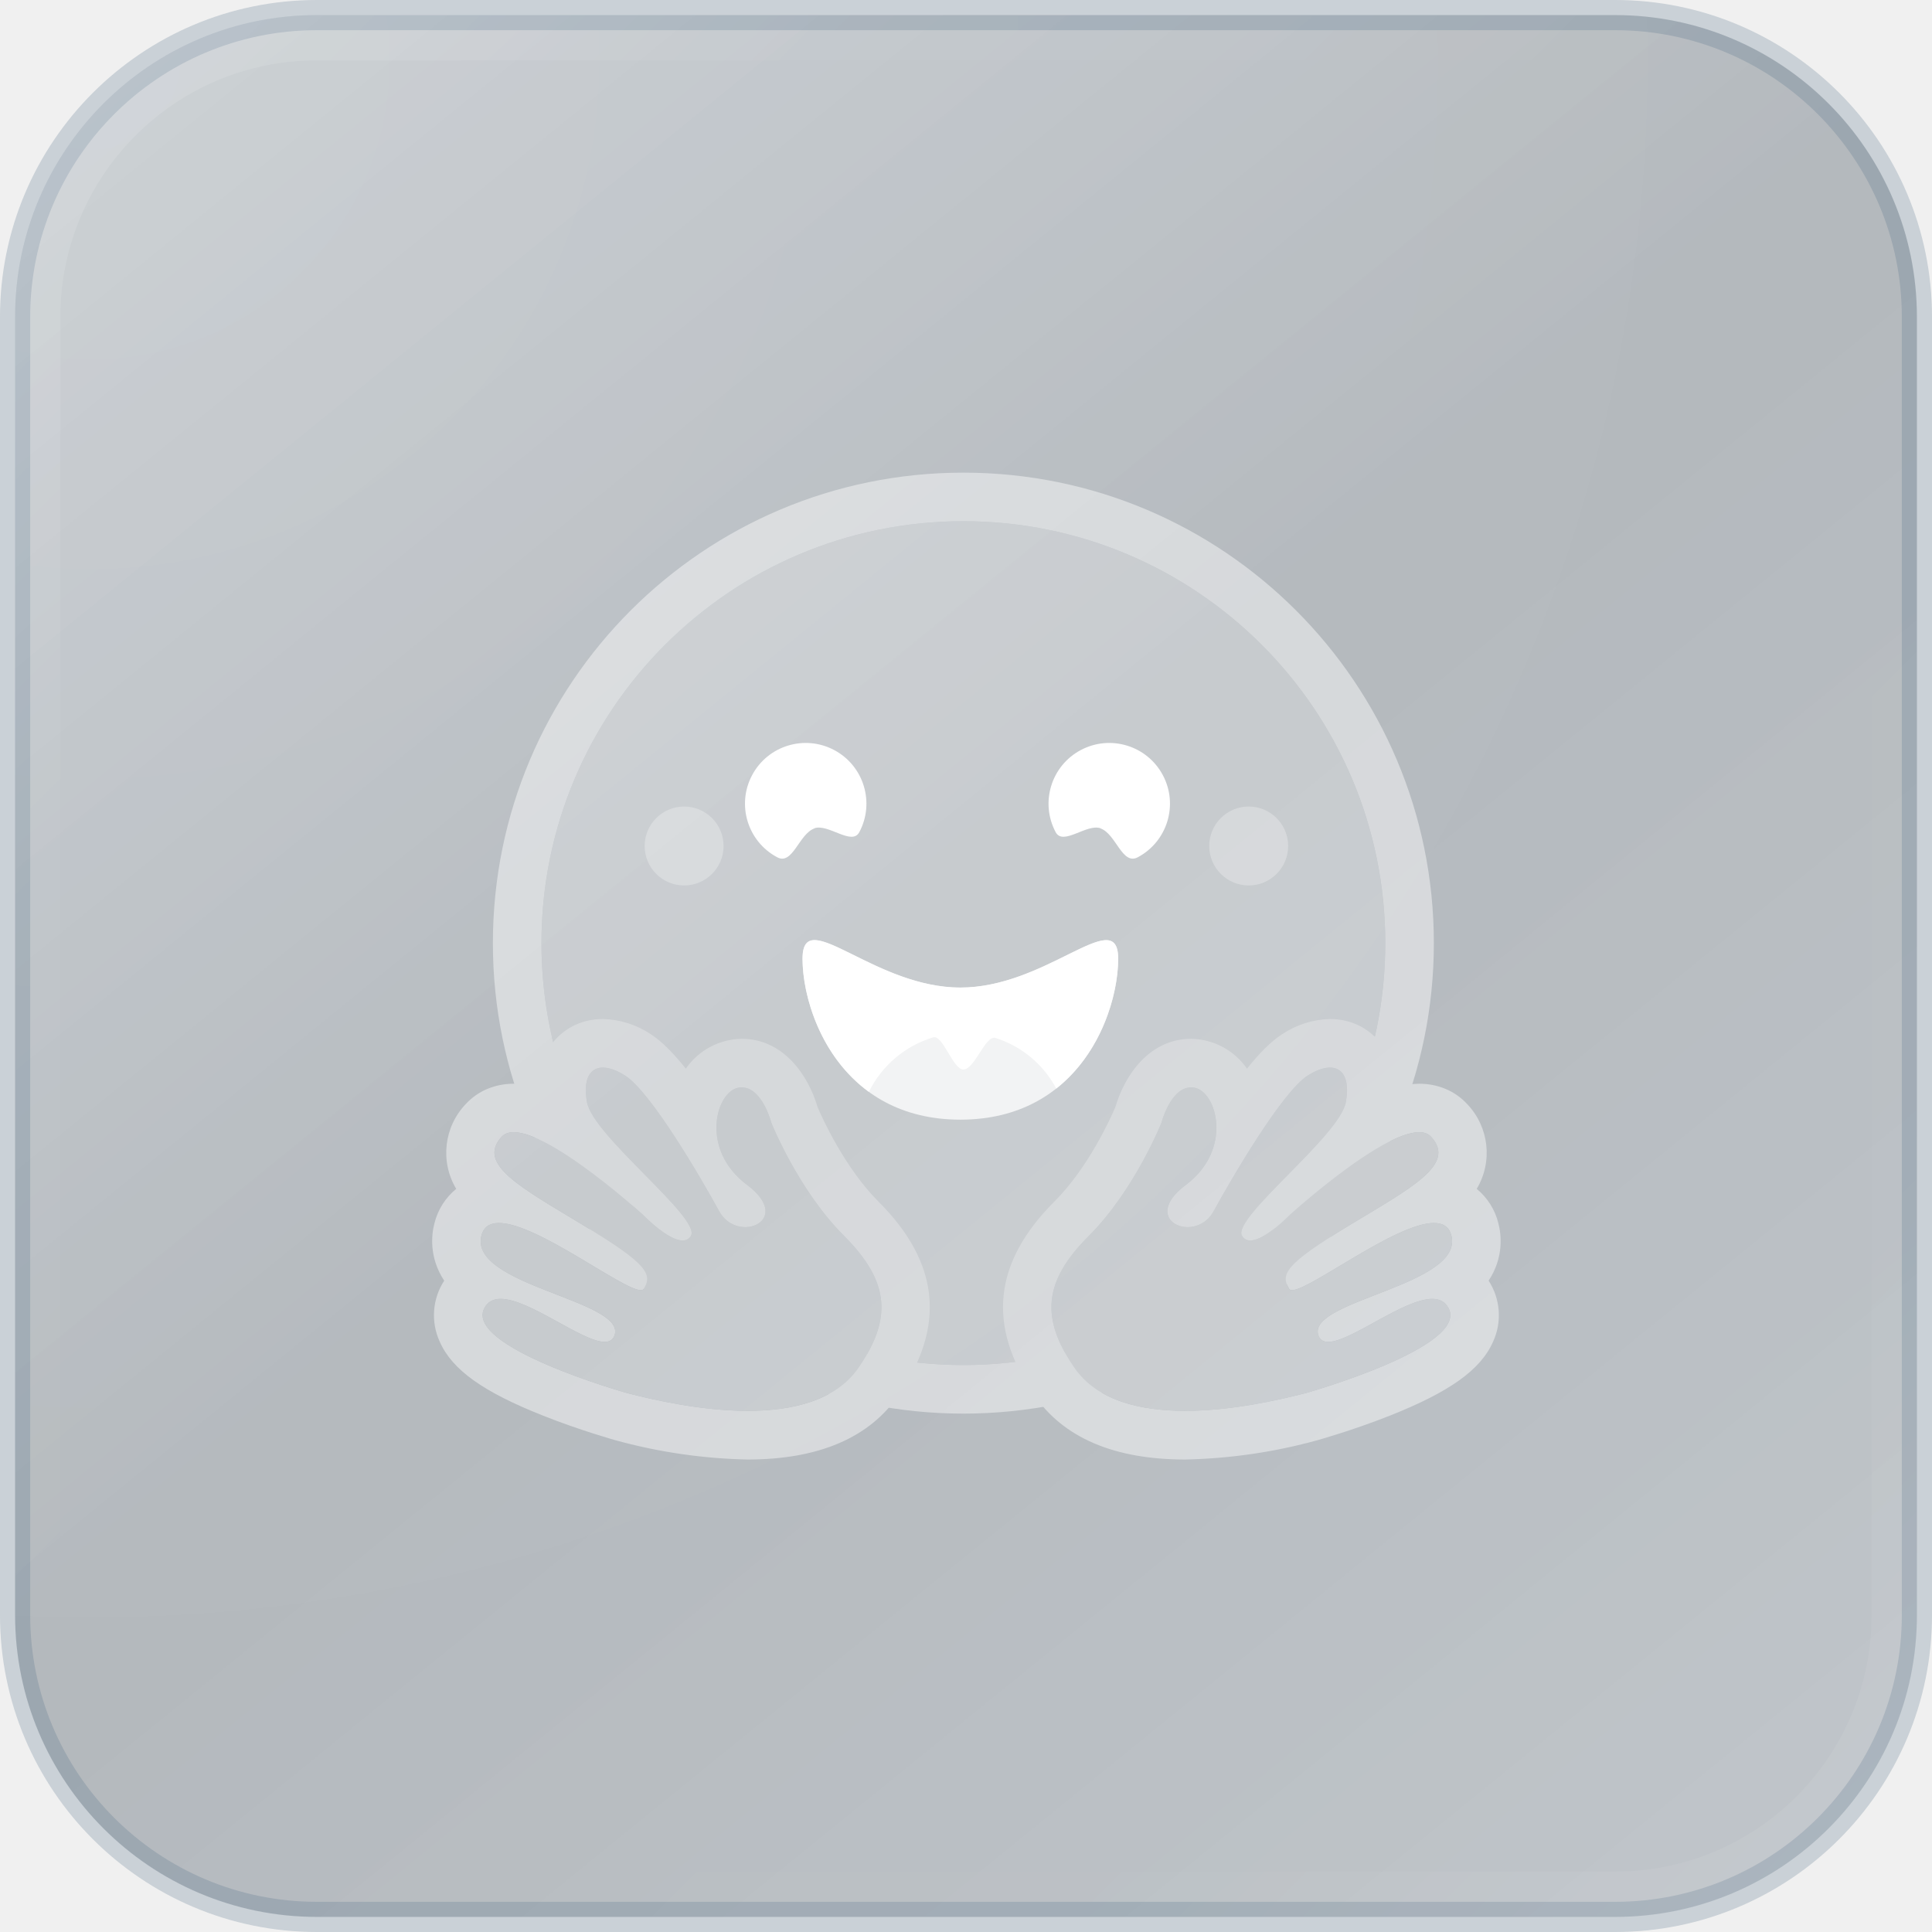
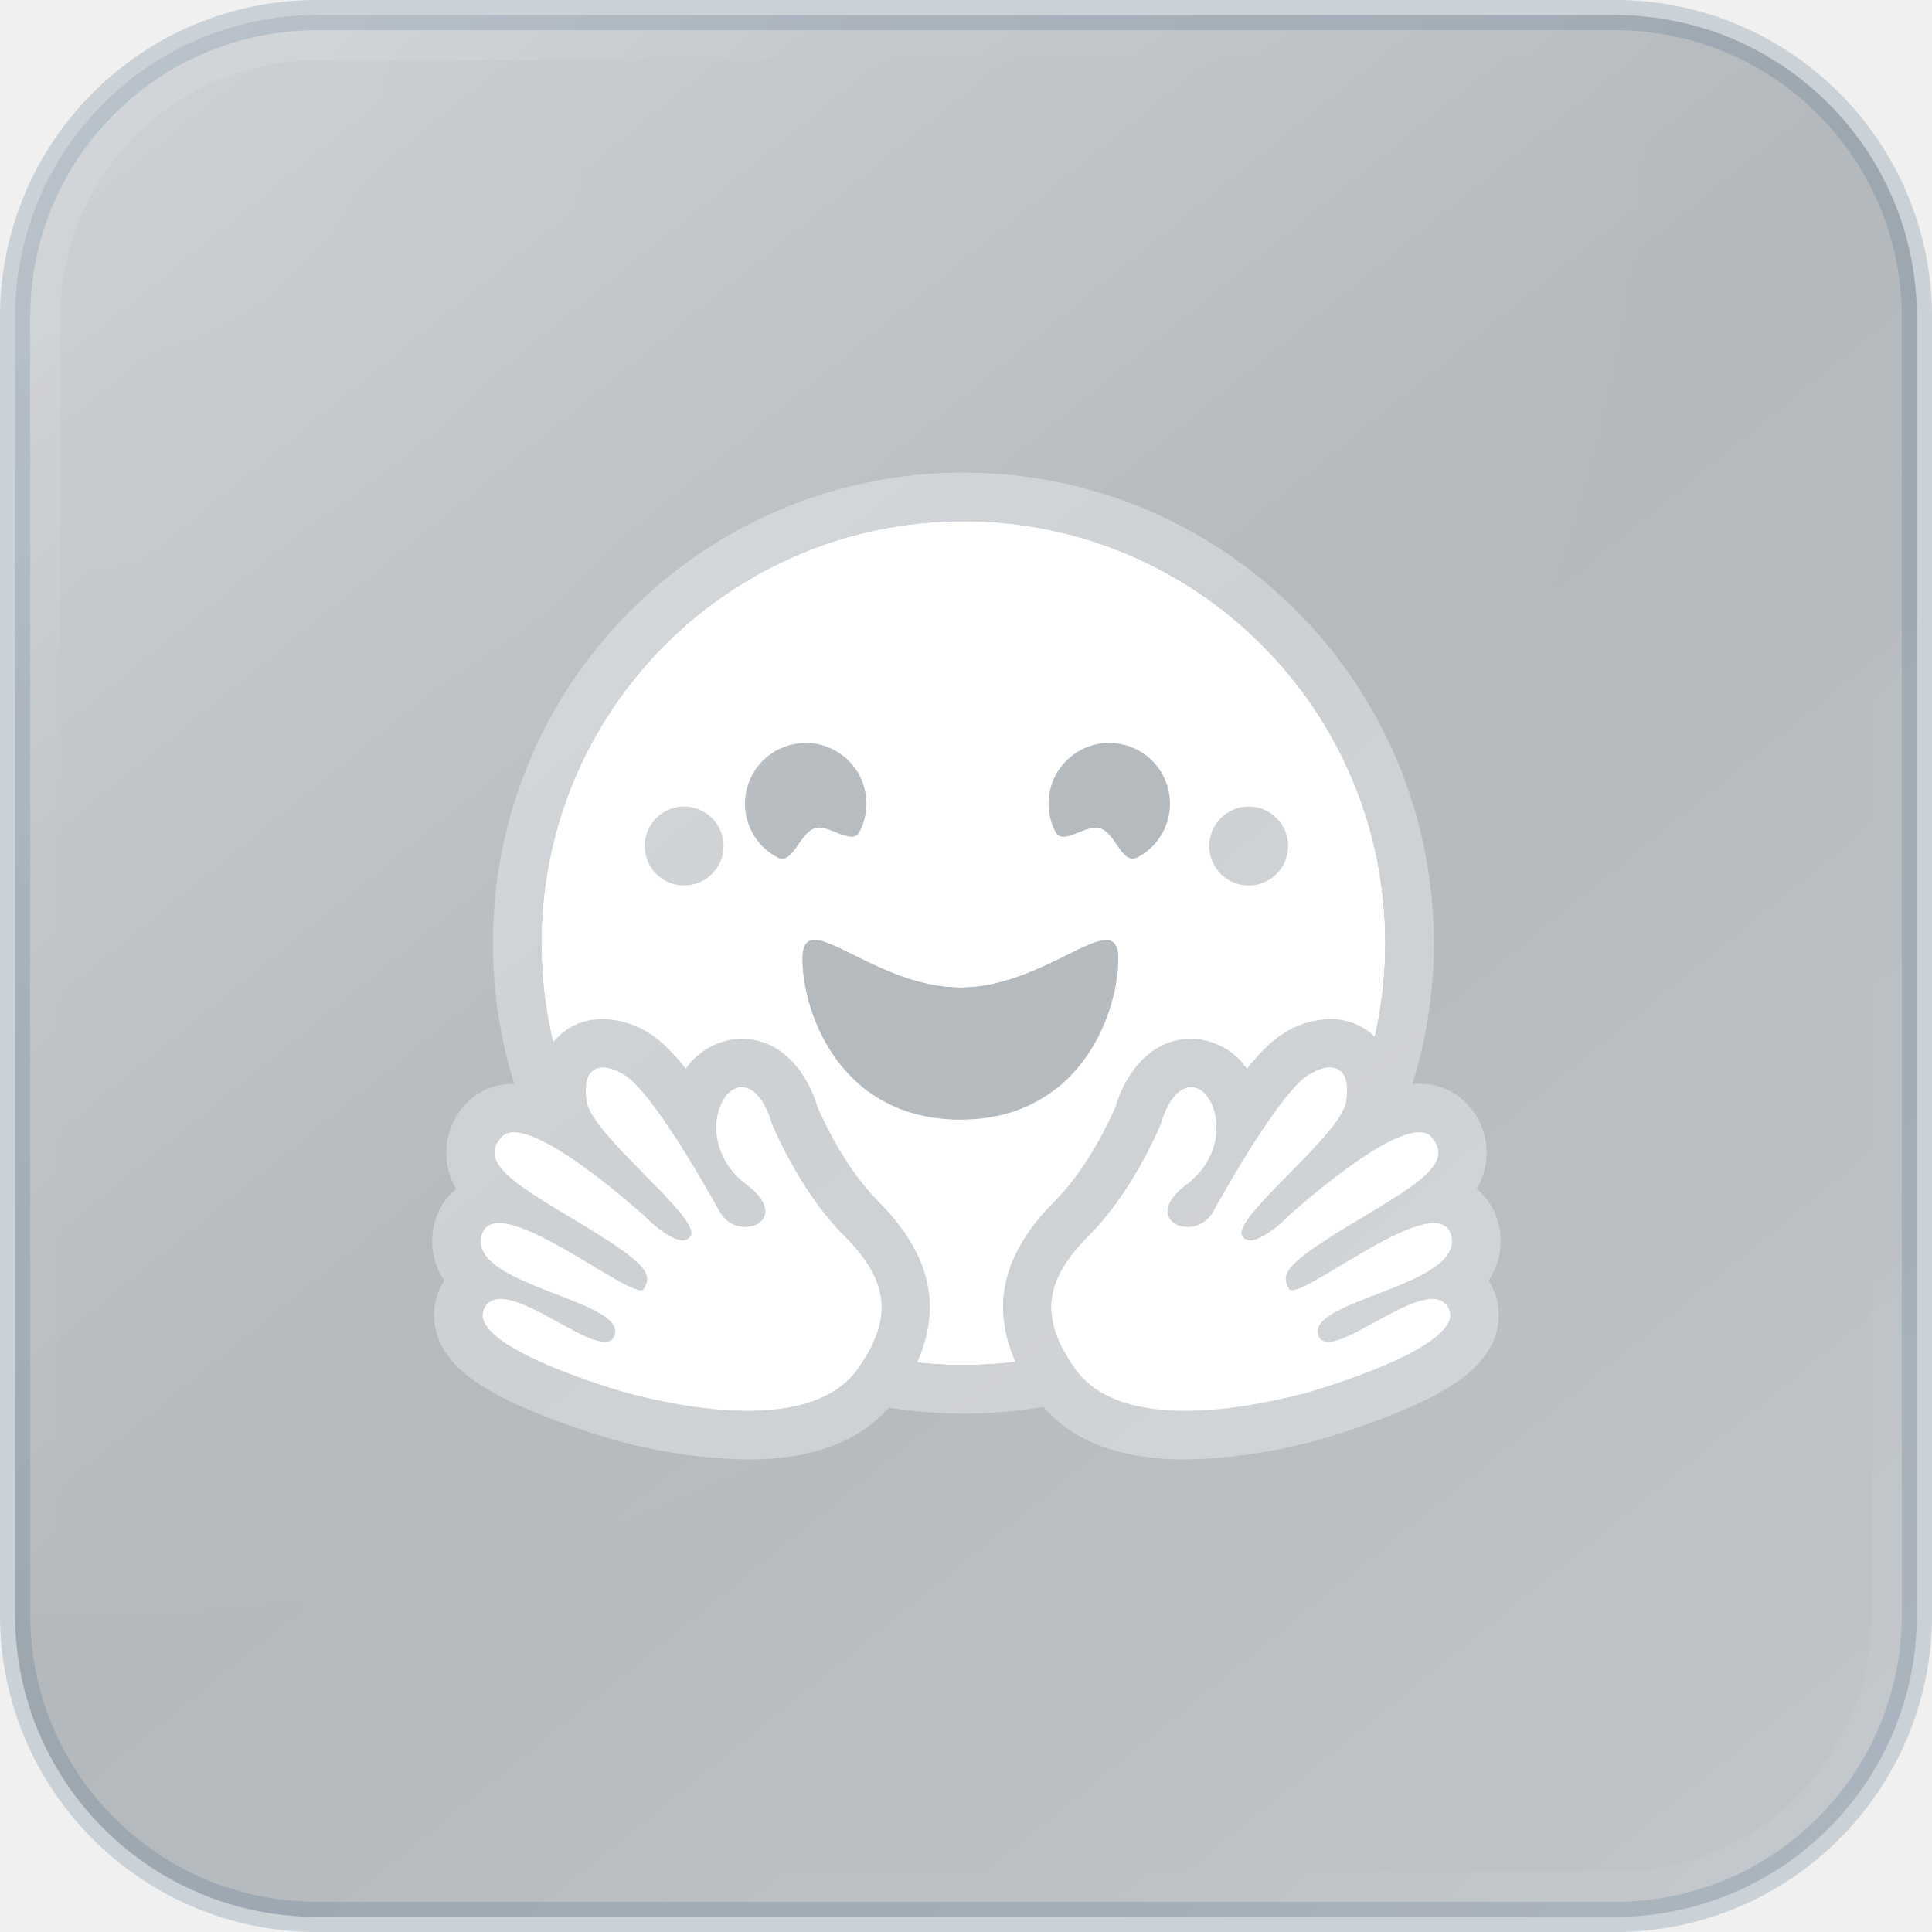
<svg xmlns="http://www.w3.org/2000/svg" viewBox="0 0 64 64" fill="none" color="#FFFFFF">
  <g>
    <defs>
      <linearGradient id="hugging-face-app-mono-dark-background-surface" x1="6" y1="0" x2="58" y2="64" gradientUnits="userSpaceOnUse">
        <stop offset="0" stop-color="#526678" stop-opacity=".24" />
        <stop offset=".48" stop-color="#273746" stop-opacity=".30" />
        <stop offset="1" stop-color="#364A5C" stop-opacity=".26" />
      </linearGradient>
      <radialGradient id="hugging-face-app-mono-dark-background-sheen" cx="3" cy="2" r="62" gradientUnits="userSpaceOnUse">
        <stop stop-color="#FFFFFF" stop-opacity="0.035" />
        <stop offset="1" stop-color="#FFFFFF" stop-opacity="0" />
      </radialGradient>
      <linearGradient id="hugging-face-app-mono-dark-background-reflection" x1="0" y1="0" x2="64" y2="64" gradientUnits="userSpaceOnUse">
        <stop stop-color="#FFFFFF" stop-opacity="0.15" />
        <stop offset=".23" stop-color="#FFFFFF" stop-opacity="0.018" />
        <stop offset=".5" stop-color="#FFFFFF" stop-opacity="0" />
        <stop offset=".78" stop-color="#FFFFFF" stop-opacity="0.01" />
        <stop offset="1" stop-color="#FFFFFF" stop-opacity="0.09" />
      </linearGradient>
    </defs>
    <rect x=".5" y=".5" width="63" height="63" rx="10" fill="url(#hugging-face-app-mono-dark-background-surface)" stroke="#526E86" stroke-opacity=".24" />
    <rect x=".5" y=".5" width="63" height="63" rx="10" fill="url(#hugging-face-app-mono-dark-background-sheen)" />
    <rect x="1.25" y="1.25" width="61.5" height="61.5" rx="9.25" stroke="url(#hugging-face-app-mono-dark-background-reflection)" stroke-width="1.5" />
  </g>
  <defs>
    <filter id="hugging-face-app-mono-dark-mono" x="-5%" y="-5%" width="110%" height="110%" color-interpolation-filters="sRGB">
-       <feColorMatrix in="SourceGraphic" type="matrix" values="0 0 0 0 1 0 0 0 0 1 0 0 0 0 1 -0.277 -0.933 -0.094 0 1.304" result="tones" />
+       <feColorMatrix in="SourceGraphic" type="matrix" values="0 0 0 0 1 0 0 0 0 1 0 0 0 0 1 -0.213 -0.715 -0.072 0 1" result="tones" />
      <feComposite in="tones" in2="SourceAlpha" operator="in" />
      <feComponentTransfer result="coverage">
        <feFuncA type="linear" slope="1" />
      </feComponentTransfer>
      <feFlood flood-color="currentColor" />
      <feComposite in2="coverage" operator="in" />
    </filter>
  </defs>
  <g filter="url(#hugging-face-app-mono-dark-mono)">
    <defs>
      <clipPath id="hugging-face-app-mono-dark-tile">
        <rect x=".5" y=".5" width="63" height="63" rx="10" />
      </clipPath>
    </defs>
    <g clip-path="url(#hugging-face-app-mono-dark-tile)">
      <svg fill="none" viewBox="3.225 2.787 88.403 81.693" color="black" x="14.222" y="14.222" width="35.556" height="35.556">
-         <path fill="#FFD21E" d="M47.21 76.5a34.75 34.75 0 1 0 0-69.5 34.75 34.75 0 0 0 0 69.5Z" />
-         <path fill="#FF9D0B" d="M81.96 41.75a34.75 34.75 0 1 0-69.5 0 34.75 34.75 0 0 0 69.5 0Zm-73.5 0a38.75 38.75 0 1 1 77.5 0 38.75 38.75 0 0 1-77.5 0Z" />
-         <path fill="#3A3B45" d="M58.5 32.3c1.28.44 1.78 3.06 3.07 2.38a5 5 0 1 0-6.76-2.07c.61 1.15 2.55-.72 3.7-.32ZM34.95 32.3c-1.28.44-1.79 3.06-3.07 2.38a5 5 0 1 1 6.76-2.07c-.61 1.15-2.56-.72-3.7-.32Z" />
-         <path fill="#FF323D" d="M46.96 56.29c9.83 0 13-8.76 13-13.26 0-2.34-1.57-1.6-4.09-.36-2.33 1.15-5.46 2.74-8.9 2.74-7.19 0-13-6.88-13-2.38s3.16 13.26 13 13.26Z" />
-         <path fill="#3A3B45" fill-rule="evenodd" d="M39.43 54a8.7 8.7 0 0 1 5.3-4.49c.4-.12.81.57 1.24 1.28.4.68.82 1.37 1.24 1.37.45 0 .9-.68 1.33-1.35.45-.7.89-1.38 1.32-1.25a8.61 8.61 0 0 1 5 4.17c3.73-2.94 5.1-7.74 5.1-10.7 0-2.34-1.57-1.6-4.09-.36l-.14.07c-2.31 1.15-5.39 2.67-8.77 2.67s-6.45-1.52-8.77-2.67c-2.6-1.29-4.23-2.1-4.23.29 0 3.05 1.46 8.06 5.47 10.97Z" clip-rule="evenodd" />
-         <path fill="#FF9D0B" d="M70.71 37a3.25 3.25 0 1 0 0-6.5 3.25 3.25 0 0 0 0 6.5ZM24.21 37a3.25 3.25 0 1 0 0-6.5 3.25 3.25 0 0 0 0 6.5ZM17.52 48c-1.62 0-3.06.66-4.07 1.87a5.97 5.97 0 0 0-1.33 3.76 7.1 7.1 0 0 0-1.94-.3c-1.55 0-2.95.59-3.94 1.66a5.8 5.8 0 0 0-.8 7 5.3 5.3 0 0 0-1.79 2.82c-.24.9-.48 2.8.8 4.74a5.22 5.22 0 0 0-.37 5.02c1.02 2.32 3.57 4.14 8.52 6.1 3.07 1.22 5.89 2 5.91 2.01a44.33 44.33 0 0 0 10.93 1.6c5.86 0 10.05-1.8 12.46-5.34 3.88-5.69 3.33-10.9-1.7-15.92-2.77-2.78-4.62-6.87-5-7.77-.78-2.66-2.84-5.62-6.25-5.62a5.7 5.7 0 0 0-4.6 2.46c-1-1.26-1.98-2.25-2.86-2.82A7.4 7.4 0 0 0 17.52 48Zm0 4c.51 0 1.14.22 1.82.65 2.14 1.36 6.25 8.43 7.76 11.18.5.92 1.37 1.31 2.14 1.31 1.55 0 2.75-1.53.15-3.48-3.92-2.93-2.55-7.72-.68-8.01.08-.02.17-.02.24-.02 1.7 0 2.45 2.93 2.45 2.93s2.2 5.52 5.98 9.3c3.77 3.77 3.97 6.8 1.22 10.83-1.88 2.75-5.47 3.58-9.16 3.58-3.81 0-7.73-.9-9.92-1.46-.11-.03-13.45-3.8-11.76-7 .28-.54.75-.76 1.34-.76 2.38 0 6.7 3.54 8.57 3.54.41 0 .7-.17.83-.6.79-2.85-12.06-4.05-10.98-8.17.2-.73.71-1.02 1.44-1.02 3.14 0 10.2 5.53 11.68 5.53.11 0 .2-.03.24-.1.74-1.2.33-2.04-4.9-5.2-5.21-3.16-8.88-5.06-6.8-7.33.24-.26.58-.38 1-.38 3.17 0 10.66 6.82 10.66 6.82s2.02 2.1 3.25 2.1c.28 0 .52-.1.68-.38.86-1.46-8.06-8.22-8.56-11.01-.34-1.9.24-2.85 1.31-2.85Z" />
-         <path fill="#FFD21E" d="M38.6 76.69c2.75-4.04 2.55-7.07-1.22-10.84-3.78-3.77-5.98-9.3-5.98-9.3s-.82-3.2-2.69-2.9c-1.87.3-3.24 5.08.68 8.01 3.91 2.93-.78 4.92-2.29 2.17-1.5-2.75-5.62-9.82-7.76-11.18-2.13-1.35-3.63-.6-3.13 2.2.5 2.79 9.43 9.55 8.56 11-.87 1.47-3.93-1.71-3.93-1.71s-9.57-8.71-11.66-6.44c-2.08 2.27 1.59 4.17 6.8 7.33 5.23 3.16 5.64 4 4.9 5.2-.75 1.2-12.28-8.53-13.36-4.4-1.08 4.11 11.77 5.3 10.98 8.15-.8 2.85-9.06-5.38-10.74-2.18-1.7 3.21 11.65 6.98 11.76 7.01 4.3 1.12 15.25 3.49 19.08-2.12Z" />
-         <path fill="#FF9D0B" d="M77.4 48c1.62 0 3.07.66 4.07 1.87a5.97 5.97 0 0 1 1.33 3.76 7.1 7.1 0 0 1 1.95-.3c1.55 0 2.95.59 3.94 1.66a5.8 5.8 0 0 1 .8 7 5.3 5.3 0 0 1 1.78 2.82c.24.9.48 2.8-.8 4.74a5.22 5.22 0 0 1 .37 5.02c-1.02 2.32-3.57 4.14-8.51 6.1-3.08 1.22-5.9 2-5.92 2.01a44.33 44.33 0 0 1-10.93 1.6c-5.86 0-10.05-1.8-12.46-5.34-3.88-5.69-3.33-10.9 1.7-15.92 2.78-2.78 4.63-6.87 5.01-7.77.78-2.66 2.83-5.62 6.24-5.62a5.7 5.7 0 0 1 4.6 2.46c1-1.26 1.98-2.25 2.87-2.82A7.4 7.4 0 0 1 77.4 48Zm0 4c-.51 0-1.13.22-1.82.65-2.13 1.36-6.25 8.43-7.76 11.18a2.43 2.43 0 0 1-2.14 1.31c-1.54 0-2.75-1.53-.14-3.48 3.91-2.93 2.54-7.72.67-8.01a1.54 1.54 0 0 0-.24-.02c-1.7 0-2.45 2.93-2.45 2.93s-2.2 5.52-5.97 9.3c-3.78 3.77-3.98 6.8-1.22 10.83 1.87 2.75 5.47 3.58 9.15 3.58 3.82 0 7.73-.9 9.93-1.46.1-.03 13.45-3.8 11.76-7-.29-.54-.75-.76-1.34-.76-2.38 0-6.71 3.54-8.57 3.54-.42 0-.71-.17-.83-.6-.8-2.85 12.05-4.05 10.97-8.17-.19-.73-.7-1.02-1.44-1.02-3.14 0-10.2 5.53-11.68 5.53-.1 0-.19-.03-.23-.1-.74-1.2-.34-2.04 4.88-5.2 5.23-3.16 8.9-5.06 6.8-7.33-.23-.26-.57-.38-.98-.38-3.18 0-10.67 6.82-10.67 6.82s-2.02 2.1-3.24 2.1a.74.74 0 0 1-.68-.38c-.87-1.46 8.05-8.22 8.55-11.01.34-1.9-.24-2.85-1.31-2.85Z" />
-         <path fill="#FFD21E" d="M56.33 76.69c-2.75-4.04-2.56-7.07 1.22-10.84 3.77-3.77 5.97-9.3 5.97-9.3s.82-3.2 2.7-2.9c1.86.3 3.23 5.08-.68 8.01-3.92 2.93.78 4.92 2.28 2.17 1.51-2.75 5.63-9.82 7.76-11.18 2.13-1.35 3.64-.6 3.13 2.2-.5 2.79-9.42 9.55-8.55 11 .86 1.47 3.92-1.71 3.92-1.71s9.58-8.71 11.66-6.44c2.08 2.27-1.58 4.17-6.8 7.33-5.23 3.16-5.63 4-4.9 5.2.75 1.2 12.28-8.53 13.36-4.4 1.08 4.11-11.76 5.3-10.97 8.15.8 2.85 9.05-5.38 10.74-2.18 1.69 3.21-11.65 6.98-11.76 7.01-4.31 1.12-15.26 3.49-19.08-2.12Z" />
+         <path fill="#000000" d="M47.21 76.5a34.75 34.75 0 1 0 0-69.5 34.75 34.75 0 0 0 0 69.5Z" />
+         <path fill="#AAAAAA" d="M81.96 41.75a34.75 34.75 0 1 0-69.5 0 34.75 34.75 0 0 0 69.5 0Zm-73.5 0a38.75 38.75 0 1 1 77.5 0 38.75 38.75 0 0 1-77.5 0Z" />
+         <path fill="#FFFFFF" d="M58.5 32.3c1.28.44 1.78 3.06 3.07 2.38a5 5 0 1 0-6.76-2.07c.61 1.15 2.55-.72 3.7-.32ZM34.95 32.3c-1.28.44-1.79 3.06-3.07 2.38a5 5 0 1 1 6.76-2.07c-.61 1.15-2.56-.72-3.7-.32Z" />
+         <path fill="#FFFFFF" d="M46.96 56.29c9.83 0 13-8.76 13-13.26 0-2.34-1.57-1.6-4.09-.36-2.33 1.15-5.46 2.74-8.9 2.74-7.19 0-13-6.88-13-2.38s3.16 13.26 13 13.26Z" />
+         <path fill="#FFFFFF" fill-rule="evenodd" d="M39.43 54a8.7 8.7 0 0 1 5.3-4.49c.4-.12.81.57 1.24 1.28.4.68.82 1.37 1.24 1.37.45 0 .9-.68 1.33-1.35.45-.7.89-1.38 1.32-1.25a8.61 8.61 0 0 1 5 4.17c3.73-2.94 5.1-7.74 5.1-10.7 0-2.34-1.57-1.6-4.09-.36l-.14.07c-2.31 1.15-5.39 2.67-8.77 2.67s-6.45-1.52-8.77-2.67c-2.6-1.29-4.23-2.1-4.23.29 0 3.05 1.46 8.06 5.47 10.97Z" clip-rule="evenodd" />
+         <path fill="#AAAAAA" d="M70.71 37a3.25 3.25 0 1 0 0-6.5 3.25 3.25 0 0 0 0 6.5ZM24.21 37a3.25 3.25 0 1 0 0-6.5 3.25 3.25 0 0 0 0 6.5ZM17.52 48c-1.62 0-3.06.66-4.07 1.87a5.97 5.97 0 0 0-1.33 3.76 7.1 7.1 0 0 0-1.94-.3c-1.55 0-2.95.59-3.94 1.66a5.8 5.8 0 0 0-.8 7 5.3 5.3 0 0 0-1.79 2.82c-.24.9-.48 2.8.8 4.74a5.22 5.22 0 0 0-.37 5.02c1.02 2.32 3.57 4.14 8.52 6.1 3.07 1.22 5.89 2 5.91 2.01a44.33 44.33 0 0 0 10.93 1.6c5.86 0 10.05-1.8 12.46-5.34 3.88-5.69 3.33-10.9-1.7-15.92-2.77-2.78-4.62-6.87-5-7.77-.78-2.66-2.84-5.62-6.25-5.62a5.7 5.7 0 0 0-4.6 2.46c-1-1.26-1.98-2.25-2.86-2.82A7.4 7.4 0 0 0 17.52 48Zm0 4c.51 0 1.14.22 1.82.65 2.14 1.36 6.25 8.43 7.76 11.18.5.92 1.37 1.31 2.14 1.31 1.55 0 2.75-1.53.15-3.48-3.92-2.93-2.55-7.72-.68-8.01.08-.02.17-.02.24-.02 1.7 0 2.45 2.93 2.45 2.93s2.2 5.52 5.98 9.3c3.77 3.77 3.97 6.8 1.22 10.83-1.88 2.75-5.47 3.58-9.16 3.58-3.81 0-7.73-.9-9.92-1.46-.11-.03-13.45-3.8-11.76-7 .28-.54.75-.76 1.34-.76 2.38 0 6.7 3.54 8.57 3.54.41 0 .7-.17.83-.6.79-2.85-12.06-4.05-10.98-8.17.2-.73.71-1.02 1.44-1.02 3.14 0 10.2 5.53 11.68 5.53.11 0 .2-.03.24-.1.74-1.2.33-2.04-4.9-5.2-5.21-3.16-8.88-5.06-6.8-7.33.24-.26.58-.38 1-.38 3.17 0 10.66 6.82 10.66 6.82s2.02 2.1 3.25 2.1c.28 0 .52-.1.68-.38.86-1.46-8.06-8.22-8.56-11.01-.34-1.9.24-2.85 1.31-2.85Z" />
+         <path fill="#000000" d="M38.6 76.69c2.75-4.04 2.55-7.07-1.22-10.84-3.78-3.77-5.98-9.3-5.98-9.3s-.82-3.2-2.69-2.9c-1.87.3-3.24 5.08.68 8.01 3.91 2.93-.78 4.92-2.29 2.17-1.5-2.75-5.62-9.82-7.76-11.18-2.13-1.35-3.63-.6-3.13 2.2.5 2.79 9.43 9.55 8.56 11-.87 1.47-3.93-1.71-3.93-1.71s-9.57-8.71-11.66-6.44c-2.08 2.27 1.59 4.17 6.8 7.33 5.23 3.16 5.64 4 4.9 5.2-.75 1.2-12.28-8.53-13.36-4.4-1.08 4.11 11.77 5.3 10.98 8.15-.8 2.85-9.06-5.38-10.74-2.18-1.7 3.21 11.65 6.98 11.76 7.01 4.3 1.12 15.25 3.49 19.08-2.12Z" />
+         <path fill="#AAAAAA" d="M77.4 48c1.62 0 3.07.66 4.07 1.87a5.97 5.97 0 0 1 1.33 3.76 7.1 7.1 0 0 1 1.95-.3c1.55 0 2.95.59 3.94 1.66a5.8 5.8 0 0 1 .8 7 5.3 5.3 0 0 1 1.78 2.82c.24.9.48 2.8-.8 4.74a5.22 5.22 0 0 1 .37 5.02c-1.02 2.32-3.57 4.14-8.51 6.1-3.08 1.22-5.9 2-5.92 2.01a44.33 44.33 0 0 1-10.93 1.6c-5.86 0-10.05-1.8-12.46-5.34-3.88-5.69-3.33-10.9 1.7-15.92 2.78-2.78 4.63-6.87 5.01-7.77.78-2.66 2.83-5.62 6.24-5.62a5.7 5.7 0 0 1 4.6 2.46c1-1.26 1.98-2.25 2.87-2.82A7.4 7.4 0 0 1 77.4 48Zm0 4c-.51 0-1.13.22-1.82.65-2.13 1.36-6.25 8.43-7.76 11.18a2.43 2.43 0 0 1-2.14 1.31c-1.54 0-2.75-1.53-.14-3.48 3.91-2.93 2.54-7.72.67-8.01a1.54 1.54 0 0 0-.24-.02c-1.7 0-2.45 2.93-2.45 2.93s-2.2 5.52-5.97 9.3c-3.78 3.77-3.98 6.8-1.22 10.83 1.87 2.75 5.47 3.58 9.15 3.58 3.82 0 7.73-.9 9.93-1.46.1-.03 13.45-3.8 11.76-7-.29-.54-.75-.76-1.34-.76-2.38 0-6.71 3.54-8.57 3.54-.42 0-.71-.17-.83-.6-.8-2.85 12.05-4.05 10.97-8.17-.19-.73-.7-1.02-1.44-1.02-3.14 0-10.2 5.53-11.68 5.53-.1 0-.19-.03-.23-.1-.74-1.2-.34-2.04 4.88-5.2 5.23-3.16 8.9-5.06 6.8-7.33-.23-.26-.57-.38-.98-.38-3.18 0-10.67 6.82-10.67 6.82s-2.02 2.1-3.24 2.1a.74.74 0 0 1-.68-.38c-.87-1.46 8.05-8.22 8.55-11.01.34-1.9-.24-2.85-1.31-2.85Z" />
+         <path fill="#000000" d="M56.33 76.69c-2.75-4.04-2.56-7.07 1.22-10.84 3.77-3.77 5.97-9.3 5.97-9.3s.82-3.2 2.7-2.9c1.86.3 3.23 5.08-.68 8.01-3.92 2.93.78 4.92 2.28 2.17 1.51-2.75 5.63-9.82 7.76-11.18 2.13-1.35 3.64-.6 3.13 2.2-.5 2.79-9.42 9.55-8.55 11 .86 1.47 3.92-1.71 3.92-1.71s9.58-8.71 11.66-6.44c2.08 2.27-1.58 4.17-6.8 7.33-5.23 3.16-5.63 4-4.9 5.2.75 1.2 12.28-8.53 13.36-4.4 1.08 4.11-11.76 5.3-10.97 8.15.8 2.85 9.05-5.38 10.74-2.18 1.69 3.21-11.65 6.98-11.76 7.01-4.31 1.12-15.26 3.49-19.08-2.12Z" />
      </svg>
    </g>
  </g>
</svg>
